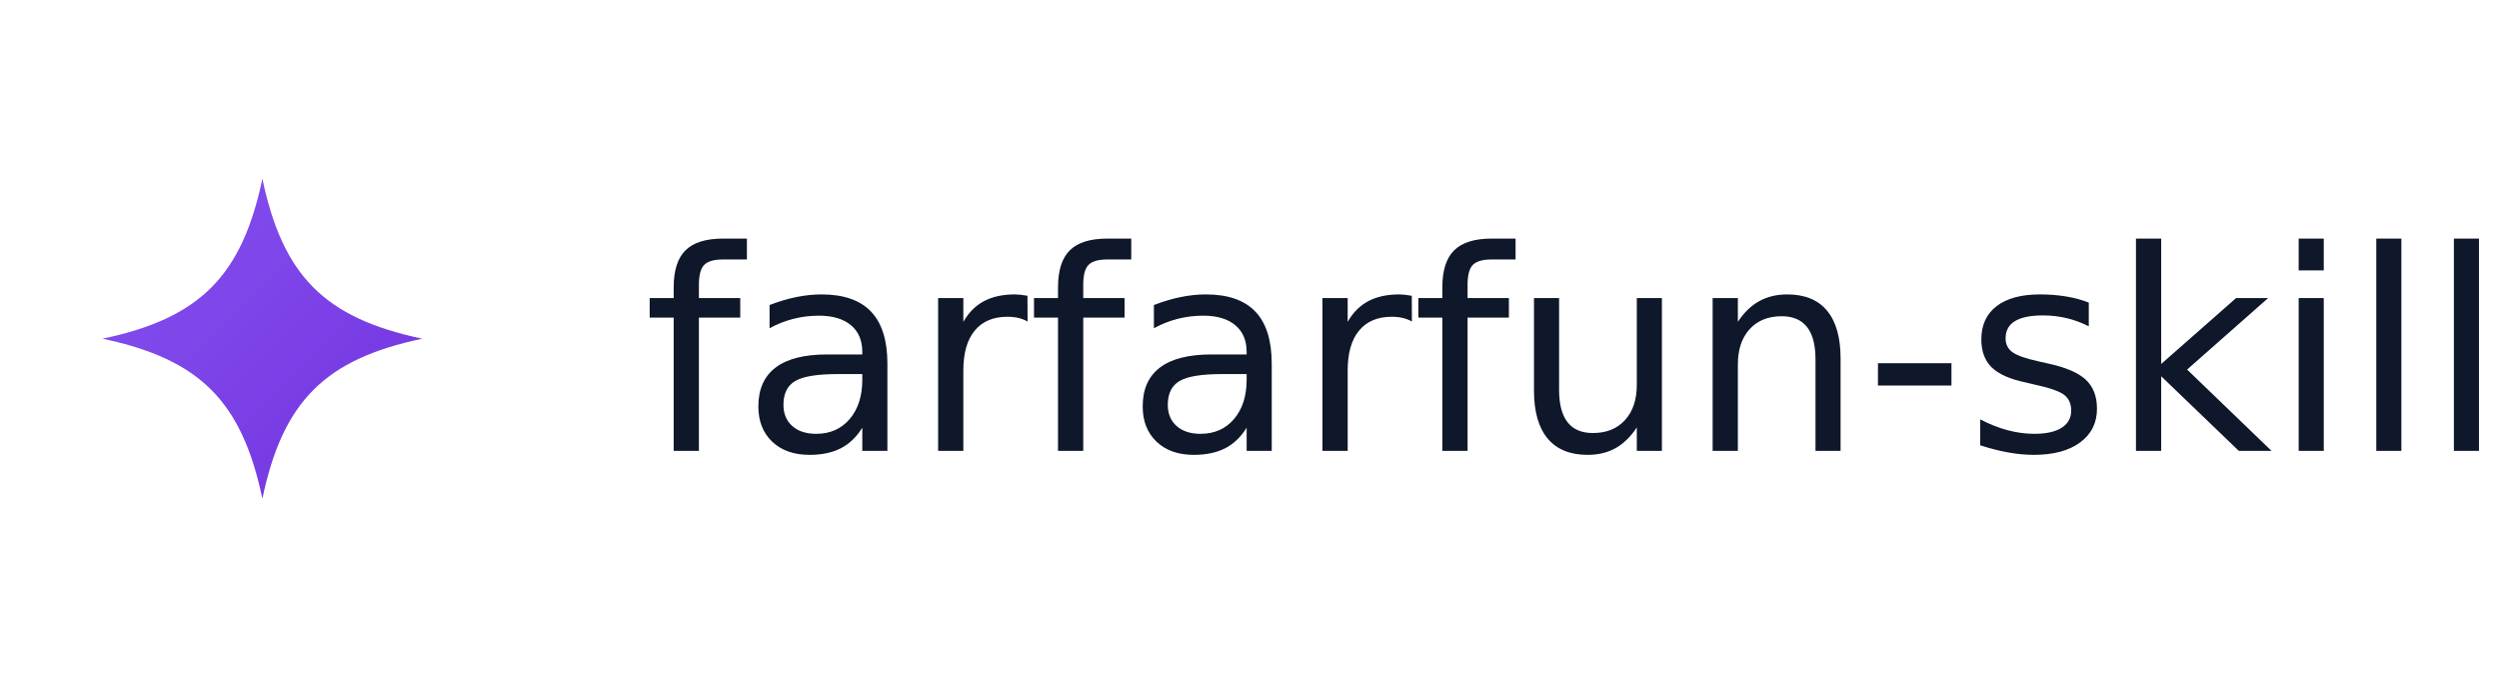
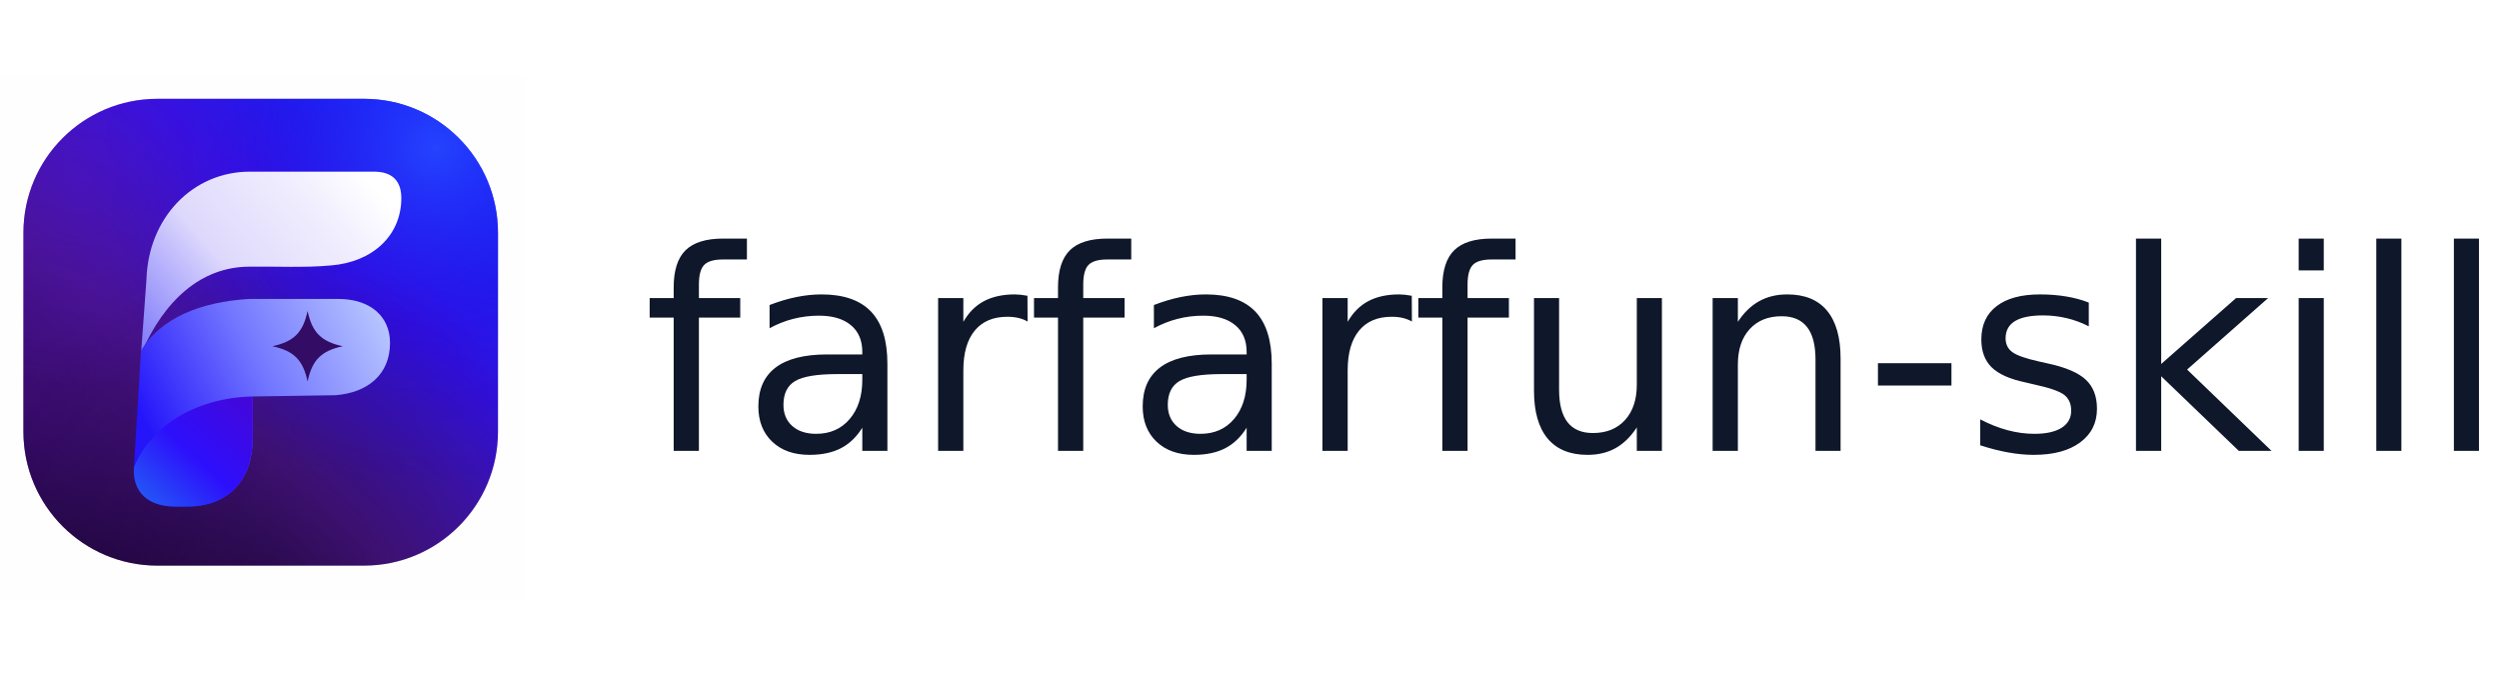
<svg xmlns="http://www.w3.org/2000/svg" viewBox="0 0 1181 320" width="1181" height="320" role="img" aria-label="farfarfun-skill">
  <defs>
    <linearGradient id="g" x1="0" y1="0" x2="1024" y2="1024" gradientUnits="userSpaceOnUse">
      <stop offset="0" stop-color="#8B5CF6" />
      <stop offset="1" stop-color="#6D28D9" />
    </linearGradient>
  </defs>
  <g transform="translate(0,36.0) scale(0.2421875)">
-     <path fill="url(#g)" d="M 512 200 C 552 390 634 472 824 512 C 634 552 552 634 512 824 C 472 634 390 552 200 512 C 390 472 472 390 512 200 Z" />
+     <svg viewBox="0 0 1254 1254" width="1024" height="1024" role="img" aria-label="farfarfun-skill logo">
+       <defs>
+         <linearGradient id="background" x1="130" y1="1100" x2="1010" y2="90" gradientUnits="userSpaceOnUse">
+           <stop offset="0" stop-color="#1c0534" />
+           <stop offset=".36" stop-color="#491589" />
+           <stop offset=".7" stop-color="#3512dc" />
+           <stop offset="1" stop-color="#102efa" />
+         </linearGradient>
+         <radialGradient id="sky" cx="1040" cy="170" r="820" gradientUnits="userSpaceOnUse">
+           <stop offset="0" stop-color="#2645ff" stop-opacity=".92" />
+           <stop offset=".5" stop-color="#2208ee" stop-opacity=".32" />
+           <stop offset="1" stop-color="#2208ee" stop-opacity="0" />
+         </radialGradient>
+         <radialGradient id="left-shade" cx="60" cy="770" r="690" gradientUnits="userSpaceOnUse">
+           <stop offset="0" stop-color="#430c83" stop-opacity=".55" />
+           <stop offset="1" stop-color="#430c83" stop-opacity="0" />
+         </radialGradient>
+         <radialGradient id="left-blue" cx="190" cy="240" r="520" gradientUnits="userSpaceOnUse">
+           <stop offset="0" stop-color="#5413dd" stop-opacity=".35" />
+           <stop offset="1" stop-color="#5413dd" stop-opacity="0" />
+         </radialGradient>
+         <radialGradient id="bottom-shade" cx="640" cy="1200" r="780" gradientUnits="userSpaceOnUse">
+           <stop offset="0" stop-color="#1a052c" stop-opacity=".4" />
+           <stop offset="1" stop-color="#1a052c" stop-opacity="0" />
+         </radialGradient>
+         <linearGradient id="upper" x1="324" y1="647" x2="843" y2="205" gradientUnits="userSpaceOnUse">
+           <stop offset="0" stop-color="#7c78fb" />
+           <stop offset=".43" stop-color="#ded9fc" />
+           <stop offset=".8" stop-color="#f1eefe" />
+           <stop offset="1" stop-color="#ffffff" />
+         </linearGradient>
+         <linearGradient id="face" x1="332" y1="805" x2="907" y2="507" gradientUnits="userSpaceOnUse">
+           <stop offset="0" stop-color="#2415fa" />
+           <stop offset=".47" stop-color="#7276ff" />
+           <stop offset="1" stop-color="#bdcbff" />
+         </linearGradient>
+         <linearGradient id="foot" x1="337" y1="1020" x2="591" y2="744" gradientUnits="userSpaceOnUse">
+           <stop offset="0" stop-color="#235bf5" />
+           <stop offset=".45" stop-color="#2d0ffc" />
+           <stop offset="1" stop-color="#4606d7" />
+         </linearGradient>
+         <clipPath id="tile">
+           <rect x="56" y="54" width="1134" height="1115" rx="320" />
+         </clipPath>
+       </defs>
+       <rect width="1254" height="1254" fill="#fefefe" />
+       <g clip-path="url(#tile)">
+         <rect x="56" y="54" width="1134" height="1115" fill="url(#background)" />
+         <rect x="56" y="54" width="1134" height="1115" fill="url(#sky)" />
+         <rect x="56" y="54" width="1134" height="1115" fill="url(#left-shade)" />
+         <rect x="56" y="54" width="1134" height="1115" fill="url(#left-blue)" />
+         <rect x="56" y="54" width="1134" height="1115" fill="url(#bottom-shade)" />
+       </g>
+       <path id="upper-shape" fill="url(#upper)" d="M 350 486 C 354 339 460 228 597 228 H 894 C 937 228 959 250 959 291 C 959 381 890 444 791 452 C 727 458 659 454 594 455 C 482 456 393 533 337 663 Z" />
+       <path id="face-shape" fill="url(#face)" d="M 337 655 C 384 578 478 539 596 532 H 808 C 884 532 932 573 932 637 C 932 713 878 756 802 762 L 604 765 V 865 C 604 962 548 1028 447 1028 H 420 C 355 1028 317 995 320 935 Z" />
+       <path id="foot-shape" fill="url(#foot)" d="M 320 935 C 357 840 463 768 604 765 V 865 C 604 962 548 1028 447 1028 H 420 C 355 1028 317 995 320 935 Z" />
+       <g transform="translate(735,645) scale(0.27) translate(-512,-512)">
+         <path fill="#320c65" d="M 512 200 C 552 390 634 472 824 512 C 634 552 552 634 512 824 C 472 634 390 552 200 512 C 390 472 472 390 512 200 Z" />
+       </g>
+     </svg>
  </g>
  <text x="304" y="213.0" font-family="'Noto Sans SC','Source Sans 3','DejaVu Sans',sans-serif" font-size="132" font-weight="500" fill="#0F172A">farfarfun-skill</text>
</svg>
